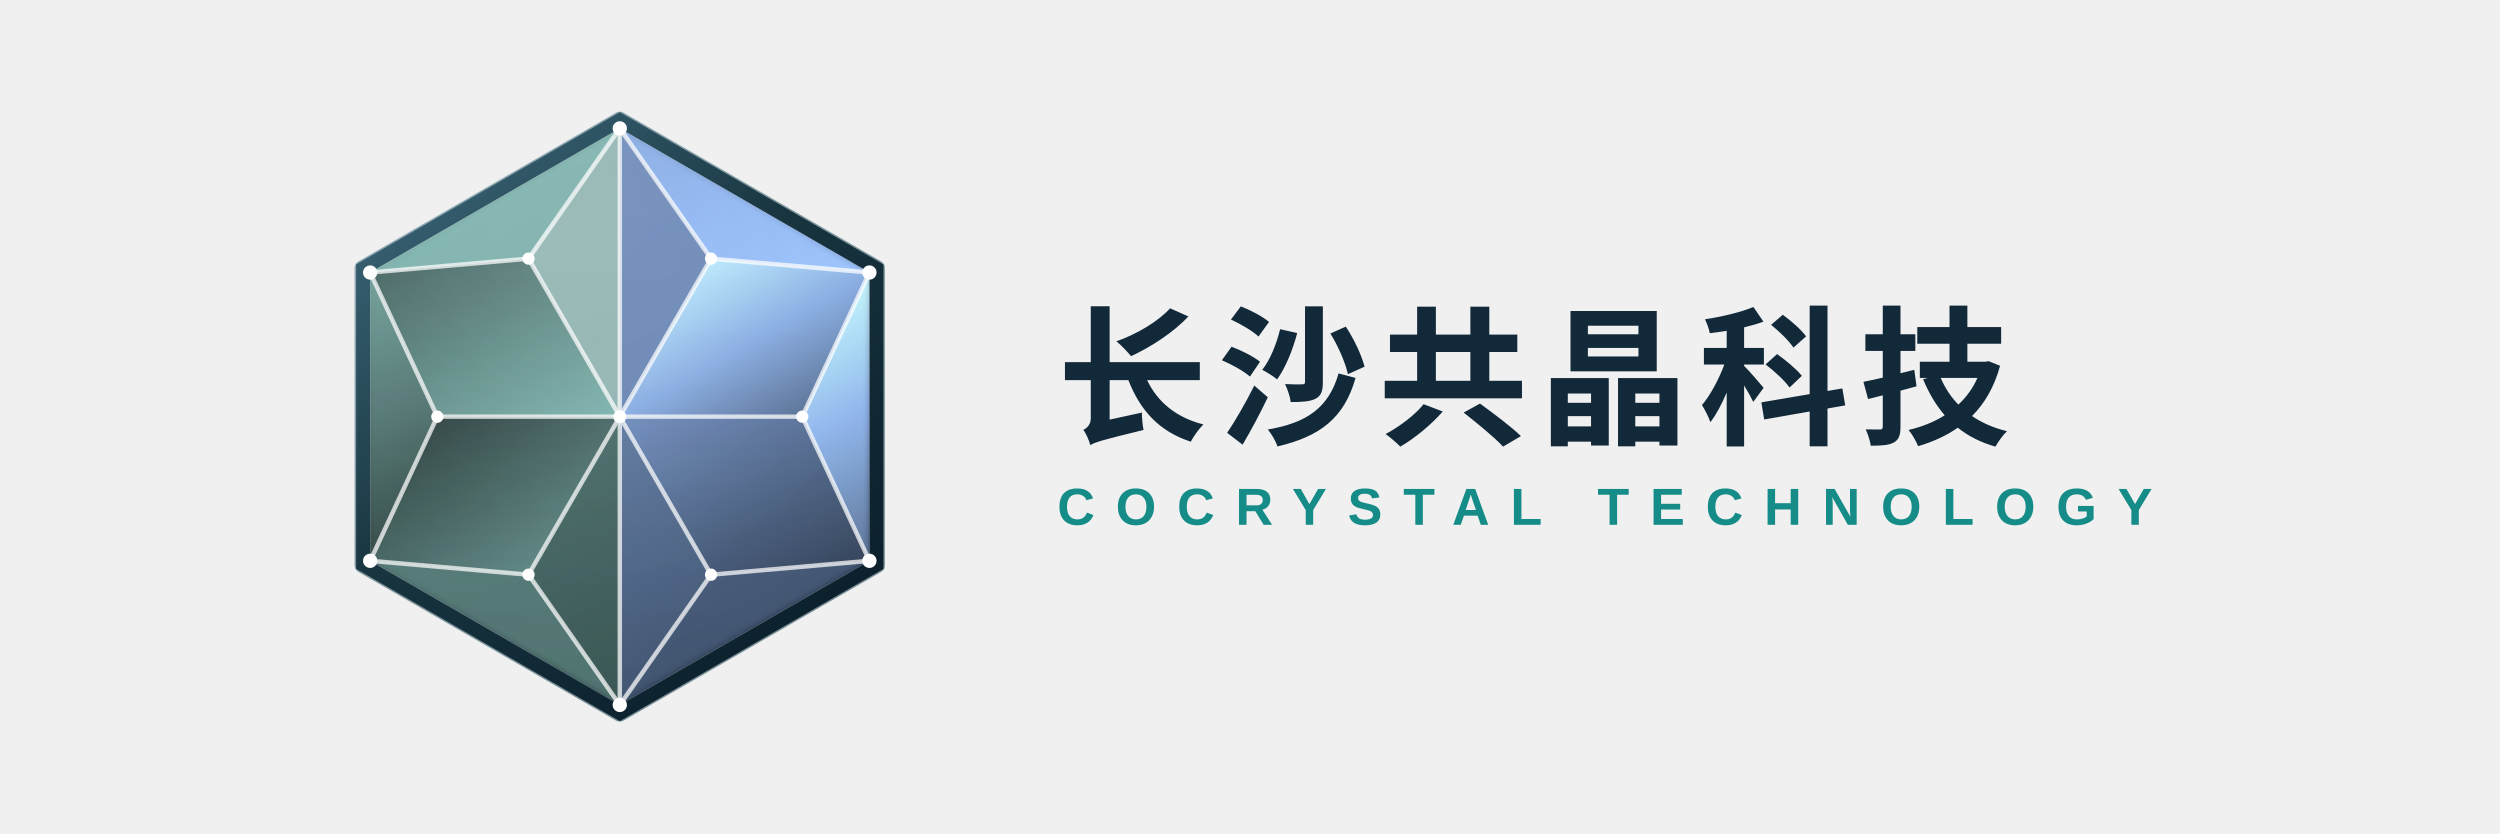
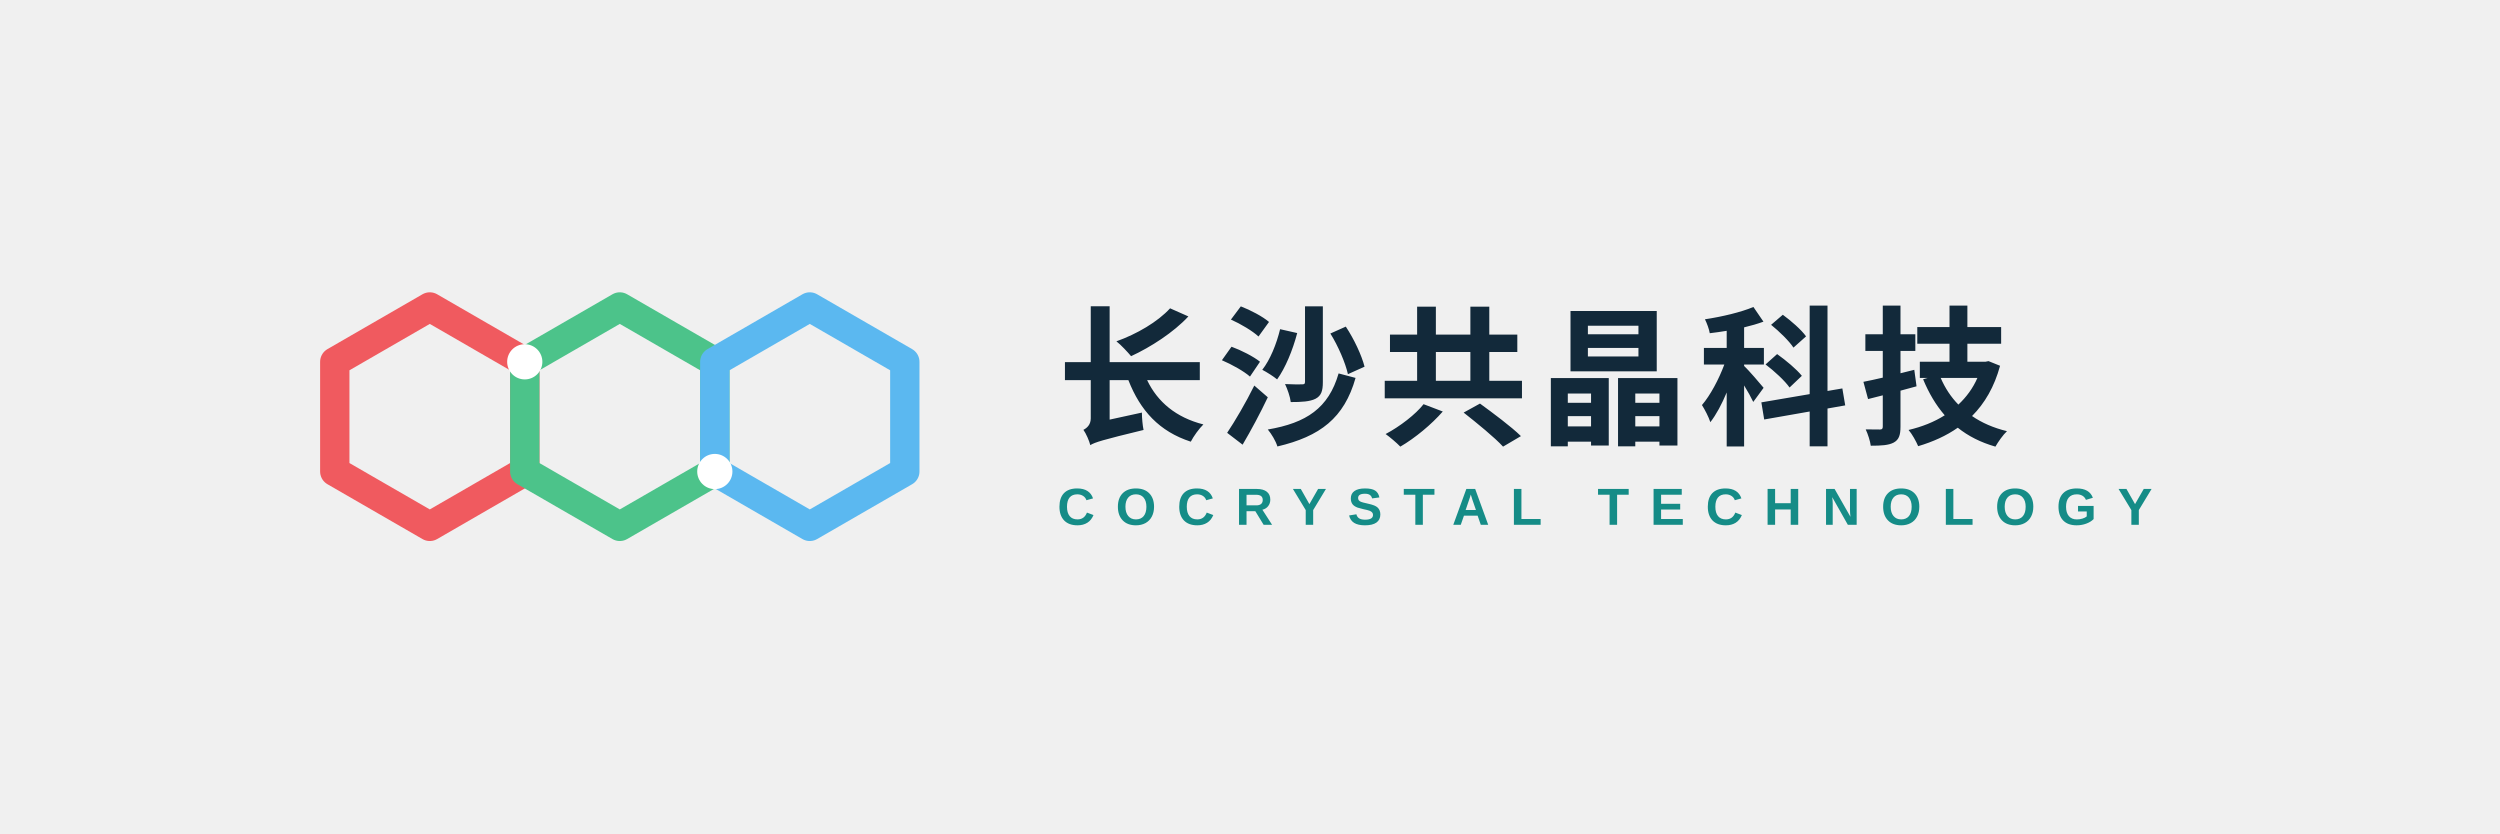
<svg xmlns="http://www.w3.org/2000/svg" viewBox="0 0 1200 400" width="1200" height="400">
  <g transform="translate(297.5,200) scale(30.6122)">
-     <defs>
-       <linearGradient id="f0" gradientUnits="userSpaceOnUse" x1="0.715" y1="1.245" x2="-0.72" y2="-1.253">
-         <stop offset="0" stop-color="#5C7498" />
-         <stop offset="0.5" stop-color="#8CB0E6" />
-         <stop offset="1" stop-color="#BCECFF" />
-       </linearGradient>
-       <linearGradient id="f1" gradientUnits="userSpaceOnUse" x1="0" y1="0" x2="-1.966" y2="-3.421">
-         <stop offset="0" stop-color="#6E8BB8" />
-         <stop offset="0.455" stop-color="#6F8CB9" />
-         <stop offset="1" stop-color="#718EBC" />
-       </linearGradient>
-       <linearGradient id="f2" gradientUnits="userSpaceOnUse" x1="0" y1="0" x2="-1.966" y2="-3.421">
-         <stop offset="0" stop-color="#96B9B6" />
-         <stop offset="0.577" stop-color="#95B8B5" />
-         <stop offset="1" stop-color="#95B7B4" />
-       </linearGradient>
-       <linearGradient id="f3" gradientUnits="userSpaceOnUse" x1="0" y1="0" x2="-1.962" y2="-3.413">
-         <stop offset="0" stop-color="#83B9B3" />
-         <stop offset="0.516" stop-color="#648E89" />
-         <stop offset="1" stop-color="#496764" />
-       </linearGradient>
-       <linearGradient id="f4" gradientUnits="userSpaceOnUse" x1="0.72" y1="1.253" x2="-0.715" y2="-1.245">
-         <stop offset="0" stop-color="#66908C" />
-         <stop offset="0.5" stop-color="#4C6B68" />
-         <stop offset="1" stop-color="#324745" />
-       </linearGradient>
-       <linearGradient id="f5" gradientUnits="userSpaceOnUse" x1="1.966" y1="3.421" x2="0" y2="0">
-         <stop offset="0" stop-color="#4A5D7B" />
-         <stop offset="0.423" stop-color="#546B8D" />
-         <stop offset="1" stop-color="#637DA5" />
-       </linearGradient>
-       <linearGradient id="f6" gradientUnits="userSpaceOnUse" x1="1.966" y1="3.421" x2="0" y2="0">
-         <stop offset="0" stop-color="#405E5A" />
-         <stop offset="0.545" stop-color="#476764" />
-         <stop offset="1" stop-color="#4D706C" />
-       </linearGradient>
-       <linearGradient id="f7" gradientUnits="userSpaceOnUse" x1="1.962" y1="3.413" x2="0" y2="0">
-         <stop offset="0" stop-color="#39485F" />
-         <stop offset="0.484" stop-color="#566C90" />
-         <stop offset="1" stop-color="#7391C1" />
-       </linearGradient>
-       <linearGradient id="f8" gradientUnits="userSpaceOnUse" x1="-0.004" y1="-0.008" x2="-1.966" y2="-3.421">
-         <stop offset="0" stop-color="#9EC7FF" />
-         <stop offset="0.455" stop-color="#94BAF6" />
-         <stop offset="1" stop-color="#87AAE1" />
-       </linearGradient>
-       <linearGradient id="f9" gradientUnits="userSpaceOnUse" x1="-1.436" y1="-2.498" x2="-1.966" y2="-3.421">
-         <stop offset="0" stop-color="#7EB1AC" />
-         <stop offset="0.664" stop-color="#80B3AE" />
-         <stop offset="1" stop-color="#80B4AF" />
-       </linearGradient>
-       <linearGradient id="f10" gradientUnits="userSpaceOnUse" x1="0.004" y1="0.008" x2="-1.962" y2="-3.413">
-         <stop offset="0" stop-color="#39504D" />
-         <stop offset="0.455" stop-color="#567975" />
-         <stop offset="1" stop-color="#73A29D" />
-       </linearGradient>
-       <linearGradient id="f11" gradientUnits="userSpaceOnUse" x1="1.966" y1="3.421" x2="0.004" y2="0.008">
-         <stop offset="0" stop-color="#597E79" />
-         <stop offset="0.545" stop-color="#5A807C" />
-         <stop offset="1" stop-color="#5B827D" />
-       </linearGradient>
-       <linearGradient id="f12" gradientUnits="userSpaceOnUse" x1="1.966" y1="3.421" x2="1.436" y2="2.498">
-         <stop offset="0" stop-color="#485C79" />
-         <stop offset="0.336" stop-color="#495D7B" />
-         <stop offset="1" stop-color="#4C607F" />
-       </linearGradient>
-       <linearGradient id="f13" gradientUnits="userSpaceOnUse" x1="1.962" y1="3.413" x2="-0.004" y2="-0.008">
-         <stop offset="0" stop-color="#627B9F" />
-         <stop offset="0.545" stop-color="#94BAF1" />
-         <stop offset="1" stop-color="#C6FAFF" />
-       </linearGradient>
-       <clipPath id="cf">
-         <polygon points="4.036,-2.33 0,-4.66 -4.036,-2.33 -4.036,2.33 0,4.66 4.036,2.33" />
-       </clipPath>
-       <linearGradient id="rim" gradientUnits="userSpaceOnUse" x1="-3.6" y1="-3.9" x2="3.2" y2="4.0">
-         <stop offset="0" stop-color="#3C6678" />
-         <stop offset="0.45" stop-color="#17343F" />
-         <stop offset="1" stop-color="#0A1E2A" />
-       </linearGradient>
-       <radialGradient id="spec" cx="0.40" cy="0.18" r="0.72">
-         <stop offset="0" stop-color="#FFFFFF" stop-opacity="0.075" />
-         <stop offset="0.6" stop-color="#FFFFFF" stop-opacity="0.02" />
-         <stop offset="1" stop-color="#FFFFFF" stop-opacity="0" />
-       </radialGradient>
-       <linearGradient id="vig" gradientUnits="userSpaceOnUse" x1="0" y1="-4.4" x2="0" y2="4.6">
-         <stop offset="0" stop-color="#02121C" stop-opacity="0" />
-         <stop offset="0.5" stop-color="#02121C" stop-opacity="0.02" />
-         <stop offset="1" stop-color="#02121C" stop-opacity="0.10" />
-       </linearGradient>
-       <linearGradient id="ish" gradientUnits="userSpaceOnUse" x1="-3.2" y1="-3.8" x2="3.2" y2="3.8">
-         <stop offset="0" stop-color="#08202D" stop-opacity="0.05" />
-         <stop offset="0.45" stop-color="#08202D" stop-opacity="0.20" />
-         <stop offset="1" stop-color="#061A26" stop-opacity="0.62" />
-       </linearGradient>
-       <filter id="ishblur" x="-20%" y="-20%" width="140%" height="140%">
-         <feGaussianBlur stdDeviation="0.062" />
-       </filter>
-     </defs>
-     <g clip-path="url(#cf)">
-       <polygon points="0,0 2.861,0 3.914,-2.26 1.431,-2.478" fill="url(#f0)" />
-       <polygon points="0,0 1.431,-2.478 0,-4.52 0,-4.52" fill="url(#f1)" />
-       <polygon points="0,0 0,-4.52 -1.431,-2.478" fill="url(#f2)" />
-       <polygon points="0,0 -1.431,-2.478 -3.914,-2.26 -2.861,0" fill="url(#f3)" />
-       <polygon points="0,0 -2.861,0 -3.914,2.26 -1.431,2.478" fill="url(#f4)" />
-       <polygon points="0,0 0,4.52 1.431,2.478" fill="url(#f5)" />
-       <polygon points="0,0 -1.431,2.478 0,4.52 0,4.52" fill="url(#f6)" />
-       <polygon points="0,0 1.431,2.478 3.914,2.26 2.861,0" fill="url(#f7)" />
-       <polygon points="3.914,-2.26 0,-4.52 1.431,-2.478" fill="url(#f8)" />
-       <polygon points="0,-4.52 -3.914,-2.26 -1.431,-2.478" fill="url(#f9)" />
-       <polygon points="-3.914,-2.26 -3.914,2.26 -2.861,0" fill="url(#f10)" />
-       <polygon points="-3.914,2.26 0,4.52 -1.431,2.478" fill="url(#f11)" />
-       <polygon points="0,4.52 3.914,2.26 1.431,2.478" fill="url(#f12)" />
-       <polygon points="3.914,2.26 3.914,-2.26 2.861,0" fill="url(#f13)" />
-     </g>
-     <g clip-path="url(#cf)">
-       <rect x="-5.0" y="-5.0" width="10.0" height="10.0" fill="url(#spec)" />
-       <rect x="-5.0" y="-5.0" width="10.0" height="10.0" fill="url(#vig)" />
-       <polygon points="4.036,-2.33 0,-4.66 -4.036,-2.33 -4.036,2.33 0,4.66 4.036,2.33" fill="none" stroke="url(#ish)" stroke-width="0.22" filter="url(#ishblur)" />
-     </g>
-     <g clip-path="url(#cf)" stroke="#FFFFFF" stroke-width="0.07" stroke-linecap="round" opacity="0.72">
-       <line x1="3.914" y1="-2.26" x2="2.861" y2="0" />
-       <line x1="3.914" y1="-2.26" x2="1.431" y2="-2.478" />
-       <line x1="0" y1="-4.52" x2="1.431" y2="-2.478" />
-       <line x1="0" y1="-4.52" x2="-1.431" y2="-2.478" />
-       <line x1="-3.914" y1="-2.26" x2="-1.431" y2="-2.478" />
-       <line x1="-3.914" y1="-2.26" x2="-2.861" y2="0" />
-       <line x1="-3.914" y1="2.26" x2="-2.861" y2="0" />
-       <line x1="-3.914" y1="2.26" x2="-1.431" y2="2.478" />
-       <line x1="0" y1="4.52" x2="-1.431" y2="2.478" />
-       <line x1="0" y1="4.52" x2="1.431" y2="2.478" />
-       <line x1="3.914" y1="2.26" x2="1.431" y2="2.478" />
-       <line x1="3.914" y1="2.26" x2="2.861" y2="0" />
-       <line x1="0" y1="0" x2="2.861" y2="0" />
-       <line x1="0" y1="0" x2="1.431" y2="-2.478" />
-       <line x1="0" y1="0" x2="-1.431" y2="-2.478" />
-       <line x1="0" y1="0" x2="-2.861" y2="0" />
-       <line x1="0" y1="0" x2="-1.431" y2="2.478" />
-       <line x1="0" y1="0" x2="1.431" y2="2.478" />
-       <line x1="0" y1="-4.52" x2="0" y2="4.52" />
-     </g>
-     <polygon points="4.036,-2.33 0,-4.66 -4.036,-2.33 -4.036,2.33 0,4.66 4.036,2.33" fill="none" stroke="url(#rim)" stroke-width="0.24" stroke-linejoin="round" />
-     <polygon points="4.148,-2.395 0,-4.79 -4.148,-2.395 -4.148,2.395 0,4.79 4.148,2.395" fill="none" stroke="#CFE0E4" stroke-width="0.028" opacity="0.55" />
-     <g fill="#FFFFFF">
-       <circle cx="3.914" cy="-2.26" r="0.112" />
-       <circle cx="0" cy="-4.52" r="0.112" />
-       <circle cx="-3.914" cy="-2.26" r="0.112" />
-       <circle cx="-3.914" cy="2.26" r="0.112" />
-       <circle cx="0" cy="4.52" r="0.112" />
-       <circle cx="3.914" cy="2.26" r="0.112" />
-       <circle cx="2.861" cy="0" r="0.096" />
-       <circle cx="1.431" cy="-2.478" r="0.096" />
-       <circle cx="-1.431" cy="-2.478" r="0.096" />
-       <circle cx="-2.861" cy="0" r="0.096" />
-       <circle cx="-1.431" cy="2.478" r="0.096" />
-       <circle cx="1.431" cy="2.478" r="0.096" />
-       <circle cx="0" cy="0" r="0.102" />
-     </g>
+     <polygon points="-2.979,-1.720 -1.490,-0.860 -1.490,0.860 -2.979,1.720 -4.469,0.860 -4.469,-0.860" fill="none" stroke="#F05A5F" stroke-width="0.460" stroke-linejoin="round" />
+     <polygon points="0.000,-1.720 1.490,-0.860 1.490,0.860 0.000,1.720 -1.490,0.860 -1.490,-0.860" fill="none" stroke="#4CC38A" stroke-width="0.460" stroke-linejoin="round" />
+     <polygon points="2.979,-1.720 4.469,-0.860 4.469,0.860 2.979,1.720 1.490,0.860 1.490,-0.860" fill="none" stroke="#5BB8F0" stroke-width="0.460" stroke-linejoin="round" />
+     <circle cx="-1.490" cy="-0.860" r="0.276" fill="#FFFFFF" />
+     <circle cx="1.490" cy="0.860" r="0.276" fill="#FFFFFF" />
  </g>
  <text x="507.5" y="207.9" font-family="'Microsoft YaHei','PingFang SC','Noto Sans SC',sans-serif" font-size="72" font-weight="700" letter-spacing="5" fill="#12293A">长沙共晶科技</text>
  <text x="507.5" y="251.9" font-family="'Helvetica Neue',Arial,sans-serif" font-size="25" font-weight="600" letter-spacing="10" fill="#158C87">COCRYSTAL TECHNOLOGY</text>
</svg>
